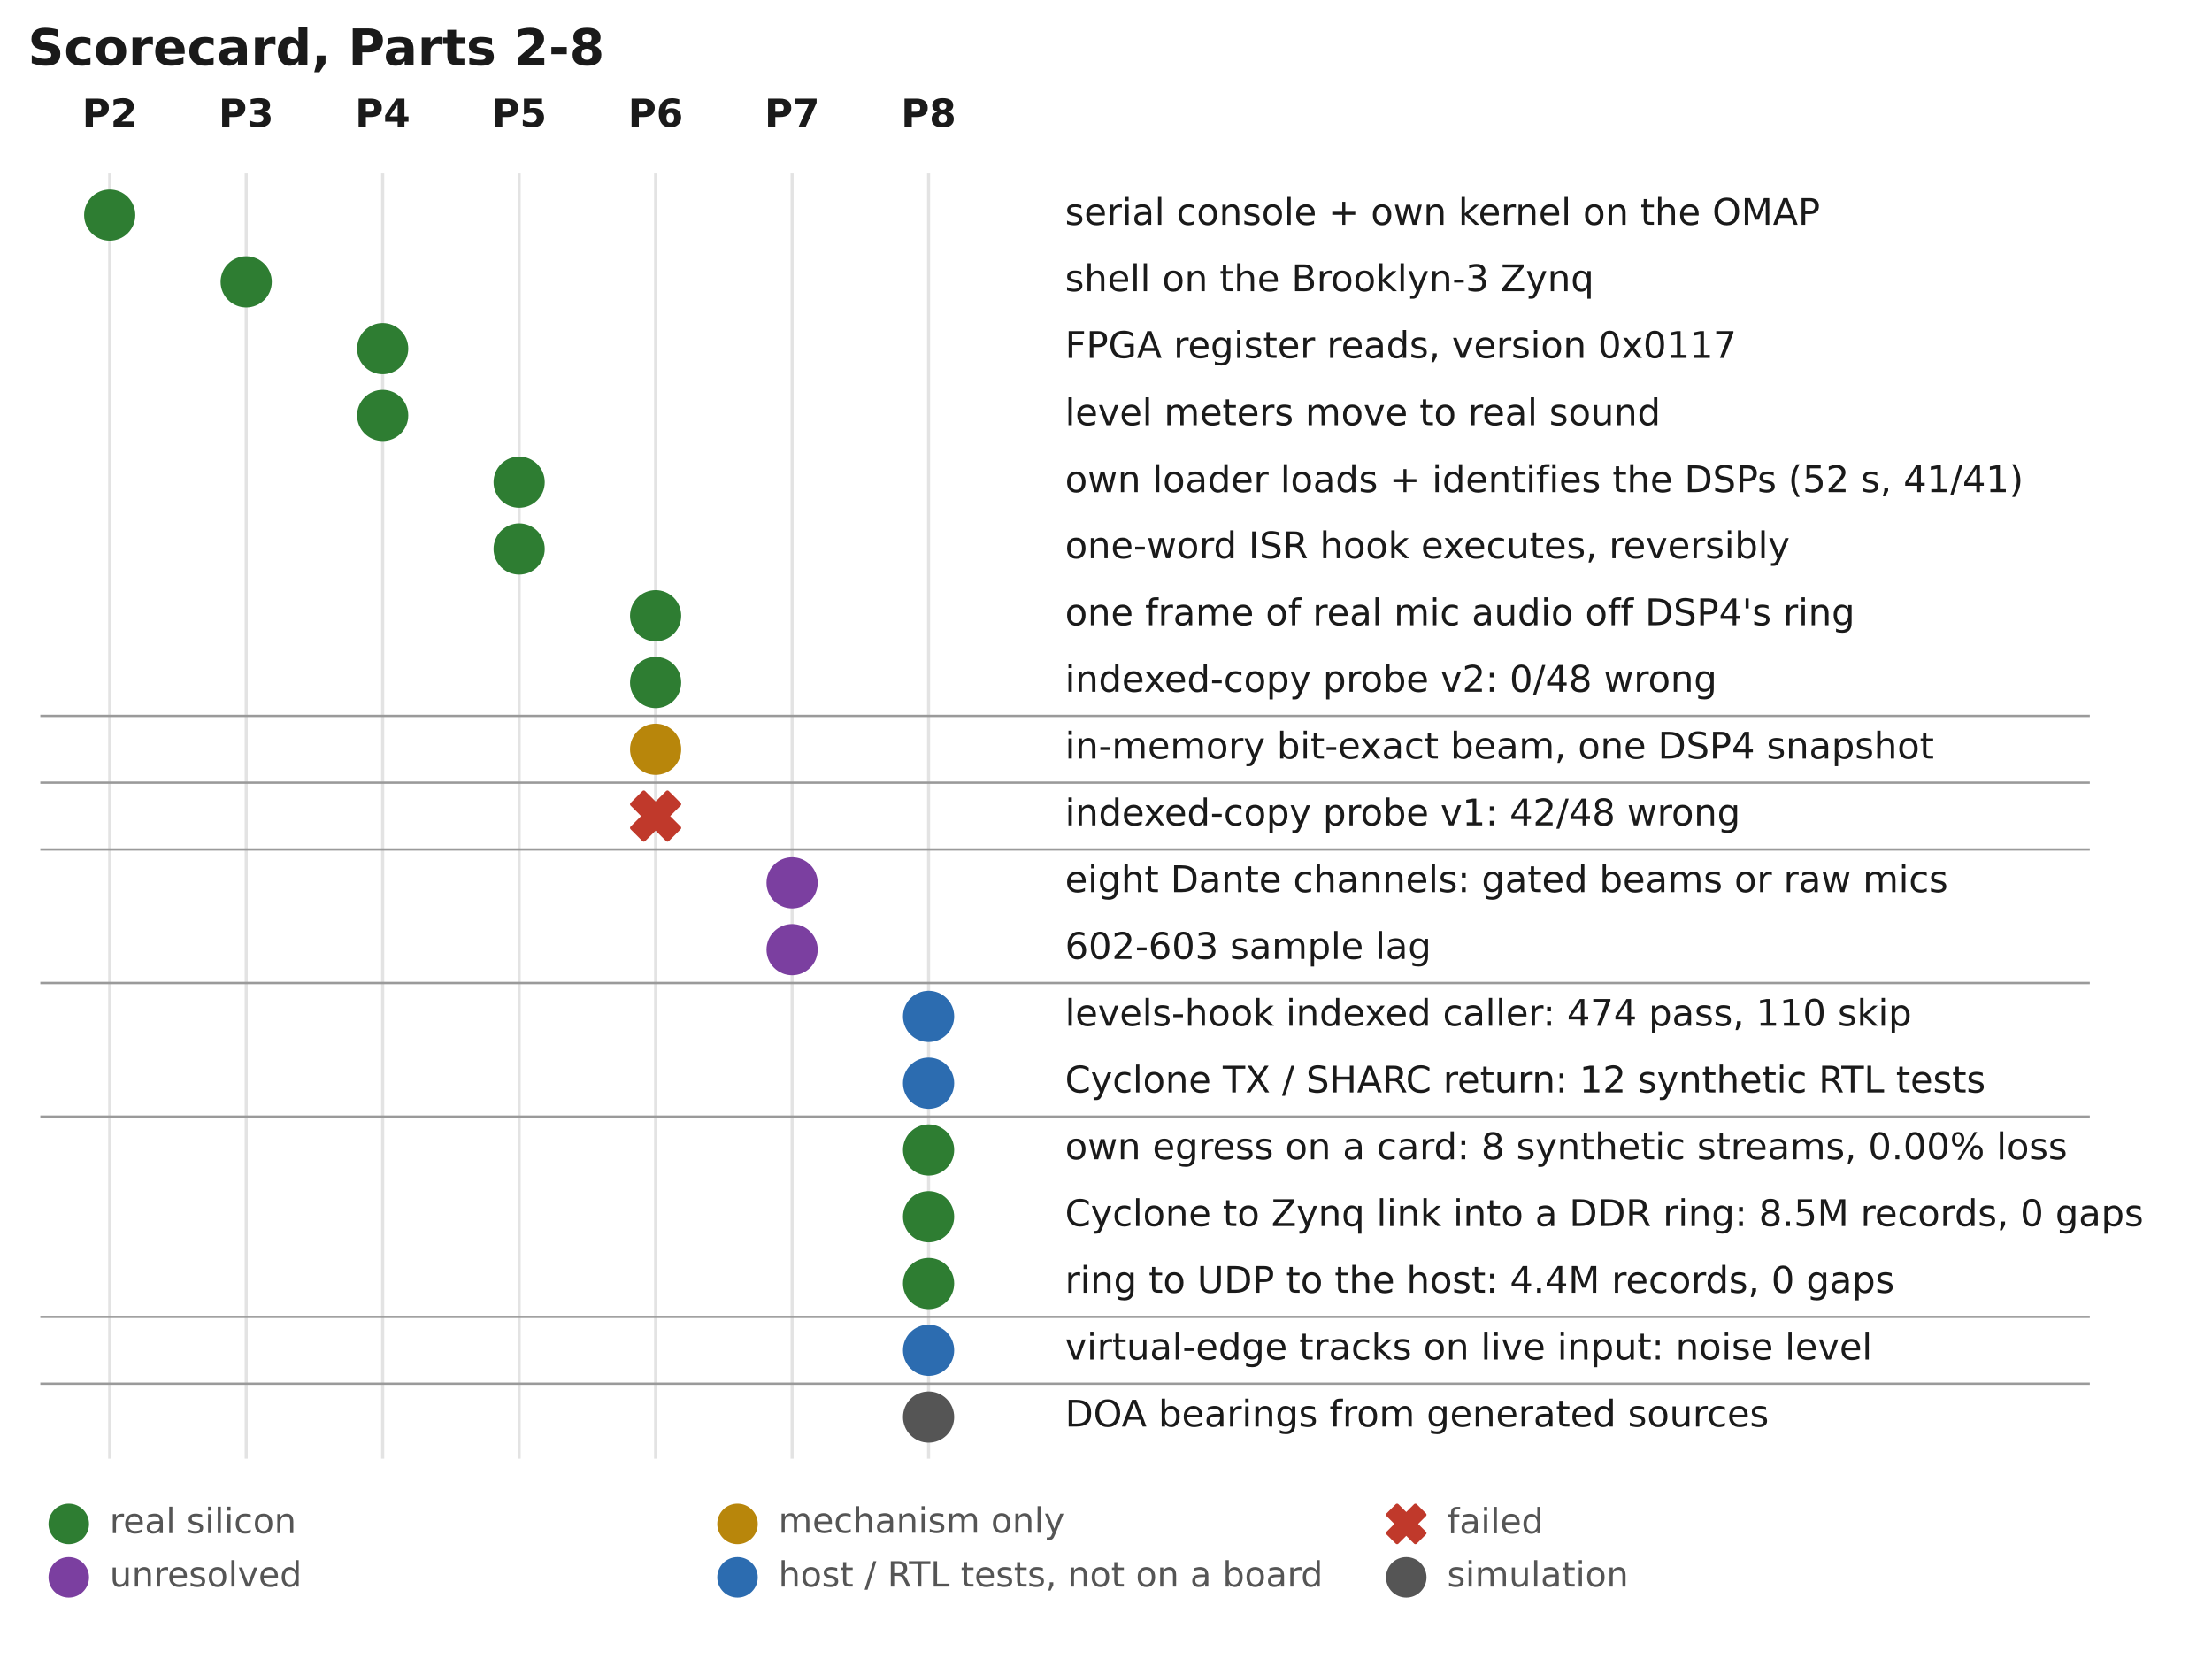
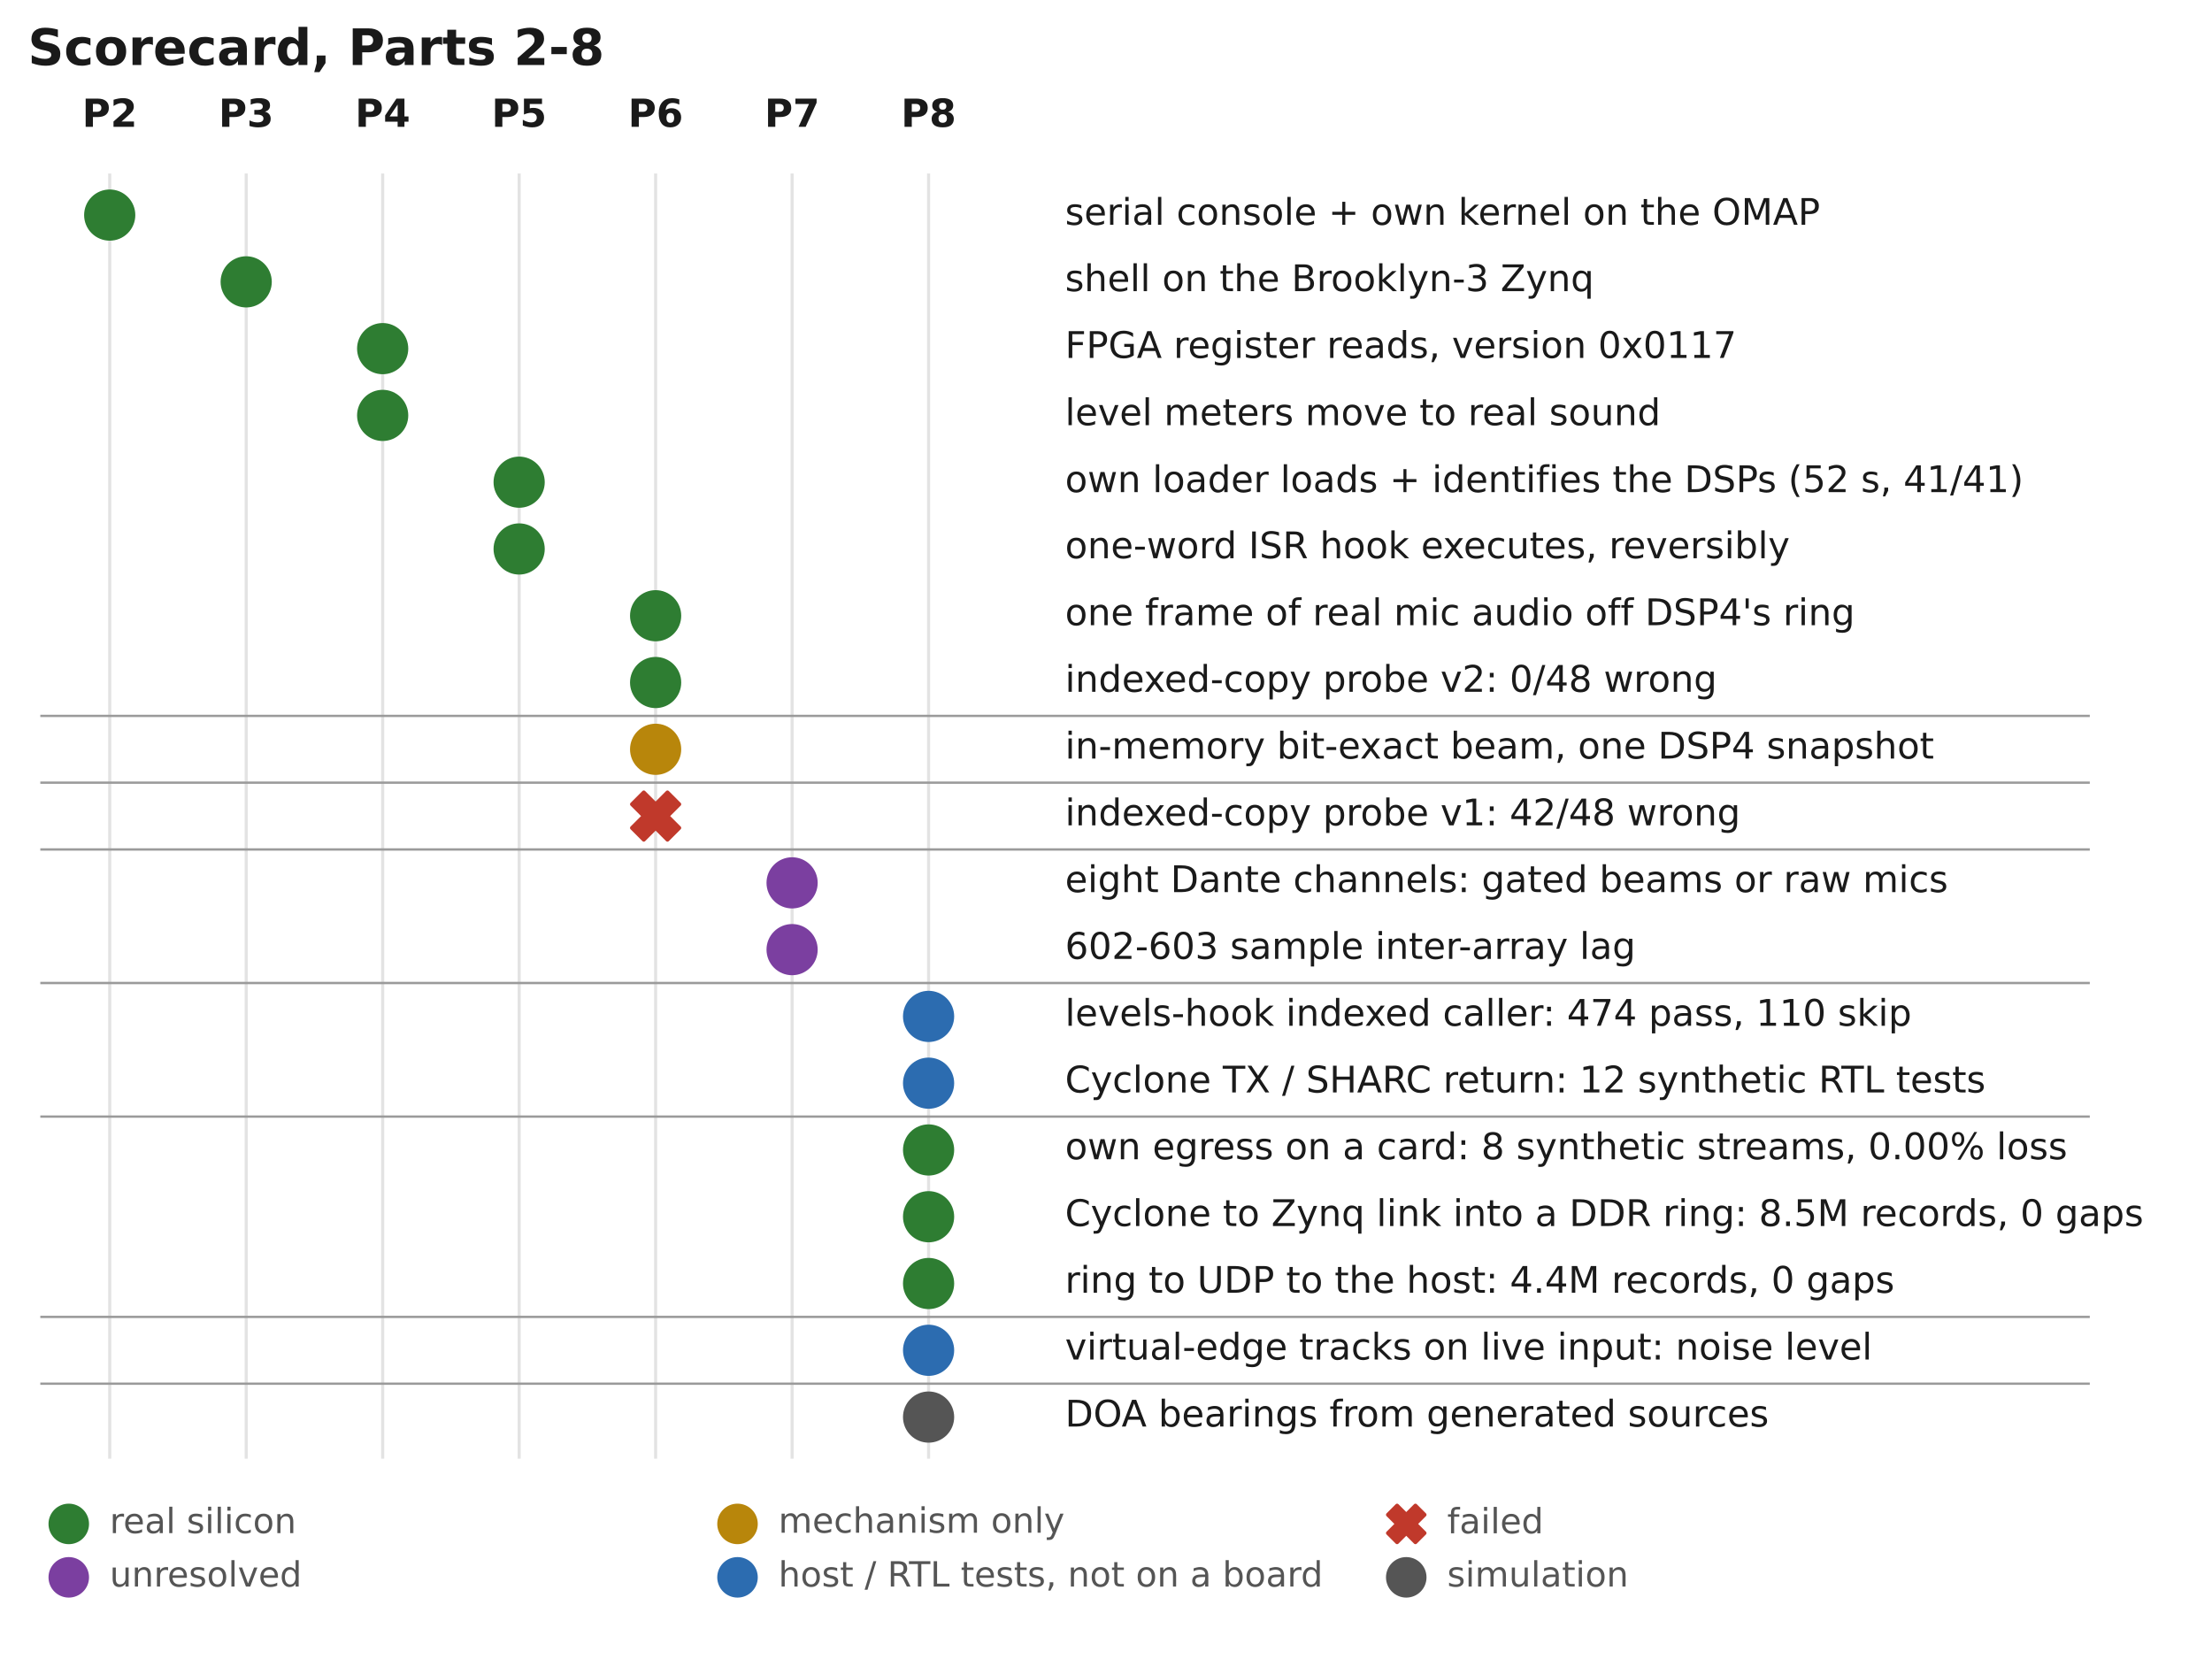
<svg xmlns="http://www.w3.org/2000/svg" xmlns:xlink="http://www.w3.org/1999/xlink" width="572.4pt" height="429.192pt" viewBox="0 0 572.4 429.192" version="1.1">
  <defs>
    <style type="text/css">*{stroke-linejoin: round; stroke-linecap: butt}</style>
  </defs>
  <g id="figure_1">
    <g id="patch_1">
      <path d="M 0 429.192  L 572.4 429.192  L 572.4 0  L 0 0  L 0 429.192  z " style="fill: none" />
    </g>
    <g id="axes_1">
      <g id="patch_2">
        <path d="M 7.2 421.992  L 565.2 421.992  L 565.2 22.824  L 7.2 22.824  L 7.2 421.992  z " style="fill: none" />
      </g>
      <g id="line2d_1">
        <path d="M 28.39 377.064  L 28.39 45.288  " clip-path="url(#pc7e7cf8e2f)" style="fill: none; stroke: #e3e3e3; stroke-width: 0.8; stroke-linecap: square" />
      </g>
      <g id="line2d_2">
        <path d="M 63.706 377.064  L 63.706 45.288  " clip-path="url(#pc7e7cf8e2f)" style="fill: none; stroke: #e3e3e3; stroke-width: 0.8; stroke-linecap: square" />
      </g>
      <g id="line2d_3">
        <path d="M 99.023 377.064  L 99.023 45.288  " clip-path="url(#pc7e7cf8e2f)" style="fill: none; stroke: #e3e3e3; stroke-width: 0.8; stroke-linecap: square" />
      </g>
      <g id="line2d_4">
        <path d="M 134.339 377.064  L 134.339 45.288  " clip-path="url(#pc7e7cf8e2f)" style="fill: none; stroke: #e3e3e3; stroke-width: 0.8; stroke-linecap: square" />
      </g>
      <g id="line2d_5">
        <path d="M 169.656 377.064  L 169.656 45.288  " clip-path="url(#pc7e7cf8e2f)" style="fill: none; stroke: #e3e3e3; stroke-width: 0.8; stroke-linecap: square" />
      </g>
      <g id="line2d_6">
        <path d="M 204.972 377.064  L 204.972 45.288  " clip-path="url(#pc7e7cf8e2f)" style="fill: none; stroke: #e3e3e3; stroke-width: 0.8; stroke-linecap: square" />
      </g>
      <g id="line2d_7">
        <path d="M 240.289 377.064  L 240.289 45.288  " clip-path="url(#pc7e7cf8e2f)" style="fill: none; stroke: #e3e3e3; stroke-width: 0.8; stroke-linecap: square" />
      </g>
      <g id="PathCollection_1">
        <defs>
          <path id="mc9d2493a47" d="M 0 4.743  C 1.258 4.743 2.465 4.244 3.354 3.354  C 4.244 2.465 4.743 1.258 4.743 0  C 4.743 -1.258 4.244 -2.465 3.354 -3.354  C 2.465 -4.244 1.258 -4.743 0 -4.743  C -1.258 -4.743 -2.465 -4.244 -3.354 -3.354  C -4.244 -2.465 -4.743 -1.258 -4.743 0  C -4.743 1.258 -4.244 2.465 -3.354 3.354  C -2.465 4.244 -1.258 4.743 0 4.743  z " style="stroke: #2e7d32" />
        </defs>
        <g clip-path="url(#pc7e7cf8e2f)">
          <use xlink:href="#mc9d2493a47" x="17.795" y="394.344" style="fill: #2e7d32; stroke: #2e7d32" />
        </g>
      </g>
      <g id="PathCollection_2">
        <defs>
          <path id="m1cb514ac28" d="M 0 4.743  C 1.258 4.743 2.465 4.244 3.354 3.354  C 4.244 2.465 4.743 1.258 4.743 0  C 4.743 -1.258 4.244 -2.465 3.354 -3.354  C 2.465 -4.244 1.258 -4.743 0 -4.743  C -1.258 -4.743 -2.465 -4.244 -3.354 -3.354  C -4.244 -2.465 -4.743 -1.258 -4.743 0  C -4.743 1.258 -4.244 2.465 -3.354 3.354  C -2.465 4.244 -1.258 4.743 0 4.743  z " style="stroke: #b8860b" />
        </defs>
        <g clip-path="url(#pc7e7cf8e2f)">
          <use xlink:href="#m1cb514ac28" x="190.846" y="394.344" style="fill: #b8860b; stroke: #b8860b" />
        </g>
      </g>
      <g id="PathCollection_3">
        <defs>
          <path id="m53b3fe078f" d="M -2.372 4.743  L 0 2.372  L 2.372 4.743  L 4.743 2.372  L 2.372 0  L 4.743 -2.372  L 2.372 -4.743  L 0 -2.372  L -2.372 -4.743  L -4.743 -2.372  L -2.372 0  L -4.743 2.372  z " style="stroke: #c0392b" />
        </defs>
        <g clip-path="url(#pc7e7cf8e2f)">
          <use xlink:href="#m53b3fe078f" x="363.896" y="394.344" style="fill: #c0392b; stroke: #c0392b" />
        </g>
      </g>
      <g id="PathCollection_4">
        <defs>
          <path id="m364eecca4b" d="M 0 4.743  C 1.258 4.743 2.465 4.244 3.354 3.354  C 4.244 2.465 4.743 1.258 4.743 0  C 4.743 -1.258 4.244 -2.465 3.354 -3.354  C 2.465 -4.244 1.258 -4.743 0 -4.743  C -1.258 -4.743 -2.465 -4.244 -3.354 -3.354  C -4.244 -2.465 -4.743 -1.258 -4.743 0  C -4.743 1.258 -4.244 2.465 -3.354 3.354  C -2.465 4.244 -1.258 4.743 0 4.743  z " style="stroke: #7b3fa0" />
        </defs>
        <g clip-path="url(#pc7e7cf8e2f)">
          <use xlink:href="#m364eecca4b" x="17.795" y="408.168" style="fill: #7b3fa0; stroke: #7b3fa0" />
        </g>
      </g>
      <g id="PathCollection_5">
        <defs>
          <path id="md5fc71c193" d="M 0 4.743  C 1.258 4.743 2.465 4.244 3.354 3.354  C 4.244 2.465 4.743 1.258 4.743 0  C 4.743 -1.258 4.244 -2.465 3.354 -3.354  C 2.465 -4.244 1.258 -4.743 0 -4.743  C -1.258 -4.743 -2.465 -4.244 -3.354 -3.354  C -4.244 -2.465 -4.743 -1.258 -4.743 0  C -4.743 1.258 -4.244 2.465 -3.354 3.354  C -2.465 4.244 -1.258 4.743 0 4.743  z " style="stroke: #2c6cb0" />
        </defs>
        <g clip-path="url(#pc7e7cf8e2f)">
          <use xlink:href="#md5fc71c193" x="190.846" y="408.168" style="fill: #2c6cb0; stroke: #2c6cb0" />
        </g>
      </g>
      <g id="PathCollection_6">
        <defs>
          <path id="m99fe38bdd0" d="M 0 4.743  C 1.258 4.743 2.465 4.244 3.354 3.354  C 4.244 2.465 4.743 1.258 4.743 0  C 4.743 -1.258 4.244 -2.465 3.354 -3.354  C 2.465 -4.244 1.258 -4.743 0 -4.743  C -1.258 -4.743 -2.465 -4.244 -3.354 -3.354  C -4.244 -2.465 -4.743 -1.258 -4.743 0  C -4.743 1.258 -4.244 2.465 -3.354 3.354  C -2.465 4.244 -1.258 4.743 0 4.743  z " style="stroke: #555555" />
        </defs>
        <g clip-path="url(#pc7e7cf8e2f)">
          <use xlink:href="#m99fe38bdd0" x="363.896" y="408.168" style="fill: #555555; stroke: #555555" />
        </g>
      </g>
      <g id="matplotlib.axis_1" />
      <g id="matplotlib.axis_2" />
      <g id="line2d_8">
        <path d="M 10.732 185.256  L 540.478 185.256  " clip-path="url(#pc7e7cf8e2f)" style="fill: none; stroke: #9a9a9a; stroke-width: 0.6; stroke-linecap: square" />
      </g>
      <g id="line2d_9">
        <path d="M 10.732 202.536  L 540.478 202.536  " clip-path="url(#pc7e7cf8e2f)" style="fill: none; stroke: #9a9a9a; stroke-width: 0.6; stroke-linecap: square" />
      </g>
      <g id="line2d_10">
        <path d="M 10.732 219.816  L 540.478 219.816  " clip-path="url(#pc7e7cf8e2f)" style="fill: none; stroke: #9a9a9a; stroke-width: 0.6; stroke-linecap: square" />
      </g>
      <g id="line2d_11">
        <path d="M 10.732 254.376  L 540.478 254.376  " clip-path="url(#pc7e7cf8e2f)" style="fill: none; stroke: #9a9a9a; stroke-width: 0.6; stroke-linecap: square" />
      </g>
      <g id="line2d_12">
        <path d="M 10.732 288.936  L 540.478 288.936  " clip-path="url(#pc7e7cf8e2f)" style="fill: none; stroke: #9a9a9a; stroke-width: 0.6; stroke-linecap: square" />
      </g>
      <g id="line2d_13">
        <path d="M 10.732 340.776  L 540.478 340.776  " clip-path="url(#pc7e7cf8e2f)" style="fill: none; stroke: #9a9a9a; stroke-width: 0.6; stroke-linecap: square" />
      </g>
      <g id="line2d_14">
        <path d="M 10.732 358.056  L 540.478 358.056  " clip-path="url(#pc7e7cf8e2f)" style="fill: none; stroke: #9a9a9a; stroke-width: 0.6; stroke-linecap: square" />
      </g>
      <g id="text_1">
        <text style="font-weight: 700; font-size: 10px; font-family: 'Segoe UI', 'DejaVu Sans', 'Arial', 'Bitstream Vera Sans', 'Computer Modern Sans Serif', 'Lucida Grande', 'Verdana', 'Geneva', 'Lucid', 'Helvetica', 'Avant Garde', sans-serif; text-anchor: middle; fill: #1a1a1a" x="28.39" y="32.816" transform="rotate(-0 28.38987 32.81557)">P2</text>
      </g>
      <g id="text_2">
        <text style="font-weight: 700; font-size: 10px; font-family: 'Segoe UI', 'DejaVu Sans', 'Arial', 'Bitstream Vera Sans', 'Computer Modern Sans Serif', 'Lucida Grande', 'Verdana', 'Geneva', 'Lucid', 'Helvetica', 'Avant Garde', sans-serif; text-anchor: middle; fill: #1a1a1a" x="63.706" y="32.816" transform="rotate(-0 63.70633 32.81557)">P3</text>
      </g>
      <g id="text_3">
        <text style="font-weight: 700; font-size: 10px; font-family: 'Segoe UI', 'DejaVu Sans', 'Arial', 'Bitstream Vera Sans', 'Computer Modern Sans Serif', 'Lucida Grande', 'Verdana', 'Geneva', 'Lucid', 'Helvetica', 'Avant Garde', sans-serif; text-anchor: middle; fill: #1a1a1a" x="99.023" y="32.816" transform="rotate(-0 99.02278 32.81557)">P4</text>
      </g>
      <g id="text_4">
        <text style="font-weight: 700; font-size: 10px; font-family: 'Segoe UI', 'DejaVu Sans', 'Arial', 'Bitstream Vera Sans', 'Computer Modern Sans Serif', 'Lucida Grande', 'Verdana', 'Geneva', 'Lucid', 'Helvetica', 'Avant Garde', sans-serif; text-anchor: middle; fill: #1a1a1a" x="134.339" y="32.816" transform="rotate(-0 134.3392 32.81557)">P5</text>
      </g>
      <g id="text_5">
        <text style="font-weight: 700; font-size: 10px; font-family: 'Segoe UI', 'DejaVu Sans', 'Arial', 'Bitstream Vera Sans', 'Computer Modern Sans Serif', 'Lucida Grande', 'Verdana', 'Geneva', 'Lucid', 'Helvetica', 'Avant Garde', sans-serif; text-anchor: middle; fill: #1a1a1a" x="169.656" y="32.816" transform="rotate(-0 169.6557 32.81557)">P6</text>
      </g>
      <g id="text_6">
        <text style="font-weight: 700; font-size: 10px; font-family: 'Segoe UI', 'DejaVu Sans', 'Arial', 'Bitstream Vera Sans', 'Computer Modern Sans Serif', 'Lucida Grande', 'Verdana', 'Geneva', 'Lucid', 'Helvetica', 'Avant Garde', sans-serif; text-anchor: middle; fill: #1a1a1a" x="204.972" y="32.816" transform="rotate(-0 204.9722 32.81557)">P7</text>
      </g>
      <g id="text_7">
        <text style="font-weight: 700; font-size: 10px; font-family: 'Segoe UI', 'DejaVu Sans', 'Arial', 'Bitstream Vera Sans', 'Computer Modern Sans Serif', 'Lucida Grande', 'Verdana', 'Geneva', 'Lucid', 'Helvetica', 'Avant Garde', sans-serif; text-anchor: middle; fill: #1a1a1a" x="240.289" y="32.816" transform="rotate(-0 240.2886 32.81557)">P8</text>
      </g>
      <g id="PathCollection_7">
        <defs>
          <path id="mb2dddc5300" d="M 0 6.124  C 1.624 6.124 3.182 5.478 4.33 4.33  C 5.478 3.182 6.124 1.624 6.124 0  C 6.124 -1.624 5.478 -3.182 4.33 -4.33  C 3.182 -5.478 1.624 -6.124 0 -6.124  C -1.624 -6.124 -3.182 -5.478 -4.33 -4.33  C -5.478 -3.182 -6.124 -1.624 -6.124 0  C -6.124 1.624 -5.478 3.182 -4.33 4.33  C -3.182 5.478 -1.624 6.124 0 6.124  z " style="stroke: #2e7d32" />
        </defs>
        <g clip-path="url(#pc7e7cf8e2f)">
          <use xlink:href="#mb2dddc5300" x="28.39" y="55.656" style="fill: #2e7d32; stroke: #2e7d32" />
        </g>
      </g>
      <g id="text_8">
        <text style="font-size: 9.5px; font-family: 'Segoe UI', 'DejaVu Sans', 'Arial', 'Bitstream Vera Sans', 'Computer Modern Sans Serif', 'Lucida Grande', 'Verdana', 'Geneva', 'Lucid', 'Helvetica', 'Avant Garde', sans-serif; text-anchor: start; fill: #1a1a1a" x="275.605" y="58.173" transform="rotate(-0 275.6051 58.17291)">serial console + own kernel on the OMAP</text>
      </g>
      <g id="PathCollection_8">
        <g clip-path="url(#pc7e7cf8e2f)">
          <use xlink:href="#mb2dddc5300" x="63.706" y="72.936" style="fill: #2e7d32; stroke: #2e7d32" />
        </g>
      </g>
      <g id="text_9">
        <text style="font-size: 9.5px; font-family: 'Segoe UI', 'DejaVu Sans', 'Arial', 'Bitstream Vera Sans', 'Computer Modern Sans Serif', 'Lucida Grande', 'Verdana', 'Geneva', 'Lucid', 'Helvetica', 'Avant Garde', sans-serif; text-anchor: start; fill: #1a1a1a" x="275.605" y="75.335" transform="rotate(-0 275.6051 75.33481)">shell on the Brooklyn-3 Zynq</text>
      </g>
      <g id="PathCollection_9">
        <g clip-path="url(#pc7e7cf8e2f)">
          <use xlink:href="#mb2dddc5300" x="99.023" y="90.216" style="fill: #2e7d32; stroke: #2e7d32" />
        </g>
      </g>
      <g id="text_10">
        <text style="font-size: 9.5px; font-family: 'Segoe UI', 'DejaVu Sans', 'Arial', 'Bitstream Vera Sans', 'Computer Modern Sans Serif', 'Lucida Grande', 'Verdana', 'Geneva', 'Lucid', 'Helvetica', 'Avant Garde', sans-serif; text-anchor: start; fill: #1a1a1a" x="275.605" y="92.615" transform="rotate(-0 275.6051 92.61481)">FPGA register reads, version 0x0117</text>
      </g>
      <g id="PathCollection_10">
        <g clip-path="url(#pc7e7cf8e2f)">
          <use xlink:href="#mb2dddc5300" x="99.023" y="107.496" style="fill: #2e7d32; stroke: #2e7d32" />
        </g>
      </g>
      <g id="text_11">
        <text style="font-size: 9.5px; font-family: 'Segoe UI', 'DejaVu Sans', 'Arial', 'Bitstream Vera Sans', 'Computer Modern Sans Serif', 'Lucida Grande', 'Verdana', 'Geneva', 'Lucid', 'Helvetica', 'Avant Garde', sans-serif; text-anchor: start; fill: #1a1a1a" x="275.605" y="110.013" transform="rotate(-0 275.6051 110.0129)">level meters move to real sound</text>
      </g>
      <g id="PathCollection_11">
        <g clip-path="url(#pc7e7cf8e2f)">
          <use xlink:href="#mb2dddc5300" x="134.339" y="124.776" style="fill: #2e7d32; stroke: #2e7d32" />
        </g>
      </g>
      <g id="text_12">
        <text style="font-size: 9.5px; font-family: 'Segoe UI', 'DejaVu Sans', 'Arial', 'Bitstream Vera Sans', 'Computer Modern Sans Serif', 'Lucida Grande', 'Verdana', 'Geneva', 'Lucid', 'Helvetica', 'Avant Garde', sans-serif; text-anchor: start; fill: #1a1a1a" x="275.605" y="127.343" transform="rotate(-0 275.6051 127.3434)">own loader loads + identifies the DSPs (52 s, 41/41)</text>
      </g>
      <g id="PathCollection_12">
        <g clip-path="url(#pc7e7cf8e2f)">
          <use xlink:href="#mb2dddc5300" x="134.339" y="142.056" style="fill: #2e7d32; stroke: #2e7d32" />
        </g>
      </g>
      <g id="text_13">
        <text style="font-size: 9.5px; font-family: 'Segoe UI', 'DejaVu Sans', 'Arial', 'Bitstream Vera Sans', 'Computer Modern Sans Serif', 'Lucida Grande', 'Verdana', 'Geneva', 'Lucid', 'Helvetica', 'Avant Garde', sans-serif; text-anchor: start; fill: #1a1a1a" x="275.605" y="144.455" transform="rotate(-0 275.6051 144.4548)">one-word ISR hook executes, reversibly</text>
      </g>
      <g id="PathCollection_13">
        <g clip-path="url(#pc7e7cf8e2f)">
          <use xlink:href="#mb2dddc5300" x="169.656" y="159.336" style="fill: #2e7d32; stroke: #2e7d32" />
        </g>
      </g>
      <g id="text_14">
        <text style="font-size: 9.5px; font-family: 'Segoe UI', 'DejaVu Sans', 'Arial', 'Bitstream Vera Sans', 'Computer Modern Sans Serif', 'Lucida Grande', 'Verdana', 'Geneva', 'Lucid', 'Helvetica', 'Avant Garde', sans-serif; text-anchor: start; fill: #1a1a1a" x="275.605" y="161.785" transform="rotate(-0 275.6051 161.7853)">one frame of real mic audio off DSP4's ring</text>
      </g>
      <g id="PathCollection_14">
        <g clip-path="url(#pc7e7cf8e2f)">
          <use xlink:href="#mb2dddc5300" x="169.656" y="176.616" style="fill: #2e7d32; stroke: #2e7d32" />
        </g>
      </g>
      <g id="text_15">
        <text style="font-size: 9.5px; font-family: 'Segoe UI', 'DejaVu Sans', 'Arial', 'Bitstream Vera Sans', 'Computer Modern Sans Serif', 'Lucida Grande', 'Verdana', 'Geneva', 'Lucid', 'Helvetica', 'Avant Garde', sans-serif; text-anchor: start; fill: #1a1a1a" x="275.605" y="179.015" transform="rotate(-0 275.6051 179.0148)">indexed-copy probe v2: 0/48 wrong</text>
      </g>
      <g id="PathCollection_15">
        <defs>
          <path id="mcca7ef2679" d="M 0 6.124  C 1.624 6.124 3.182 5.478 4.33 4.33  C 5.478 3.182 6.124 1.624 6.124 0  C 6.124 -1.624 5.478 -3.182 4.33 -4.33  C 3.182 -5.478 1.624 -6.124 0 -6.124  C -1.624 -6.124 -3.182 -5.478 -4.33 -4.33  C -5.478 -3.182 -6.124 -1.624 -6.124 0  C -6.124 1.624 -5.478 3.182 -4.33 4.33  C -3.182 5.478 -1.624 6.124 0 6.124  z " style="stroke: #b8860b" />
        </defs>
        <g clip-path="url(#pc7e7cf8e2f)">
          <use xlink:href="#mcca7ef2679" x="169.656" y="193.896" style="fill: #b8860b; stroke: #b8860b" />
        </g>
      </g>
      <g id="text_16">
        <text style="font-size: 9.5px; font-family: 'Segoe UI', 'DejaVu Sans', 'Arial', 'Bitstream Vera Sans', 'Computer Modern Sans Serif', 'Lucida Grande', 'Verdana', 'Geneva', 'Lucid', 'Helvetica', 'Avant Garde', sans-serif; text-anchor: start; fill: #1a1a1a" x="275.605" y="196.295" transform="rotate(-0 275.6051 196.2948)">in-memory bit-exact beam, one DSP4 snapshot</text>
      </g>
      <g id="PathCollection_16">
        <defs>
          <path id="m9db9008fd0" d="M -3.062 6.124  L 0 3.062  L 3.062 6.124  L 6.124 3.062  L 3.062 0  L 6.124 -3.062  L 3.062 -6.124  L 0 -3.062  L -3.062 -6.124  L -6.124 -3.062  L -3.062 0  L -6.124 3.062  z " style="stroke: #c0392b" />
        </defs>
        <g clip-path="url(#pc7e7cf8e2f)">
          <use xlink:href="#m9db9008fd0" x="169.656" y="211.176" style="fill: #c0392b; stroke: #c0392b" />
        </g>
      </g>
      <g id="text_17">
        <text style="font-size: 9.5px; font-family: 'Segoe UI', 'DejaVu Sans', 'Arial', 'Bitstream Vera Sans', 'Computer Modern Sans Serif', 'Lucida Grande', 'Verdana', 'Geneva', 'Lucid', 'Helvetica', 'Avant Garde', sans-serif; text-anchor: start; fill: #1a1a1a" x="275.605" y="213.575" transform="rotate(-0 275.6051 213.5748)">indexed-copy probe v1: 42/48 wrong</text>
      </g>
      <g id="PathCollection_17">
        <defs>
          <path id="m80fdf93d2d" d="M 0 6.124  C 1.624 6.124 3.182 5.478 4.33 4.33  C 5.478 3.182 6.124 1.624 6.124 0  C 6.124 -1.624 5.478 -3.182 4.33 -4.33  C 3.182 -5.478 1.624 -6.124 0 -6.124  C -1.624 -6.124 -3.182 -5.478 -4.33 -4.33  C -5.478 -3.182 -6.124 -1.624 -6.124 0  C -6.124 1.624 -5.478 3.182 -4.33 4.33  C -3.182 5.478 -1.624 6.124 0 6.124  z " style="stroke: #7b3fa0" />
        </defs>
        <g clip-path="url(#pc7e7cf8e2f)">
          <use xlink:href="#m80fdf93d2d" x="204.972" y="228.456" style="fill: #7b3fa0; stroke: #7b3fa0" />
        </g>
      </g>
      <g id="text_18">
        <text style="font-size: 9.5px; font-family: 'Segoe UI', 'DejaVu Sans', 'Arial', 'Bitstream Vera Sans', 'Computer Modern Sans Serif', 'Lucida Grande', 'Verdana', 'Geneva', 'Lucid', 'Helvetica', 'Avant Garde', sans-serif; text-anchor: start; fill: #1a1a1a" x="275.605" y="230.855" transform="rotate(-0 275.6051 230.8548)">eight Dante channels: gated beams or raw mics</text>
      </g>
      <g id="PathCollection_18">
        <g clip-path="url(#pc7e7cf8e2f)">
          <use xlink:href="#m80fdf93d2d" x="204.972" y="245.736" style="fill: #7b3fa0; stroke: #7b3fa0" />
        </g>
      </g>
      <g id="text_19">
-         <text style="font-size: 9.5px; font-family: 'Segoe UI', 'DejaVu Sans', 'Arial', 'Bitstream Vera Sans', 'Computer Modern Sans Serif', 'Lucida Grande', 'Verdana', 'Geneva', 'Lucid', 'Helvetica', 'Avant Garde', sans-serif; text-anchor: start; fill: #1a1a1a" x="275.605" y="248.135" transform="rotate(-0 275.6051 248.1348)">602-603 sample lag</text>
+         <text style="font-size: 9.5px; font-family: 'Segoe UI', 'DejaVu Sans', 'Arial', 'Bitstream Vera Sans', 'Computer Modern Sans Serif', 'Lucida Grande', 'Verdana', 'Geneva', 'Lucid', 'Helvetica', 'Avant Garde', sans-serif; text-anchor: start; fill: #1a1a1a" x="275.605" y="248.135" transform="rotate(-0 275.6051 248.1348)">602-603 sample inter-array lag</text>
      </g>
      <g id="PathCollection_19">
        <defs>
          <path id="m8b8fcdf095" d="M 0 6.124  C 1.624 6.124 3.182 5.478 4.33 4.33  C 5.478 3.182 6.124 1.624 6.124 0  C 6.124 -1.624 5.478 -3.182 4.33 -4.33  C 3.182 -5.478 1.624 -6.124 0 -6.124  C -1.624 -6.124 -3.182 -5.478 -4.33 -4.33  C -5.478 -3.182 -6.124 -1.624 -6.124 0  C -6.124 1.624 -5.478 3.182 -4.33 4.33  C -3.182 5.478 -1.624 6.124 0 6.124  z " style="stroke: #2c6cb0" />
        </defs>
        <g clip-path="url(#pc7e7cf8e2f)">
          <use xlink:href="#m8b8fcdf095" x="240.289" y="263.016" style="fill: #2c6cb0; stroke: #2c6cb0" />
        </g>
      </g>
      <g id="text_20">
        <text style="font-size: 9.5px; font-family: 'Segoe UI', 'DejaVu Sans', 'Arial', 'Bitstream Vera Sans', 'Computer Modern Sans Serif', 'Lucida Grande', 'Verdana', 'Geneva', 'Lucid', 'Helvetica', 'Avant Garde', sans-serif; text-anchor: start; fill: #1a1a1a" x="275.605" y="265.44" transform="rotate(-0 275.6051 265.44)">levels-hook indexed caller: 474 pass, 110 skip</text>
      </g>
      <g id="PathCollection_20">
        <g clip-path="url(#pc7e7cf8e2f)">
          <use xlink:href="#m8b8fcdf095" x="240.289" y="280.296" style="fill: #2c6cb0; stroke: #2c6cb0" />
        </g>
      </g>
      <g id="text_21">
        <text style="font-size: 9.5px; font-family: 'Segoe UI', 'DejaVu Sans', 'Arial', 'Bitstream Vera Sans', 'Computer Modern Sans Serif', 'Lucida Grande', 'Verdana', 'Geneva', 'Lucid', 'Helvetica', 'Avant Garde', sans-serif; text-anchor: start; fill: #1a1a1a" x="275.605" y="282.695" transform="rotate(-0 275.6051 282.6948)">Cyclone TX / SHARC return: 12 synthetic RTL tests</text>
      </g>
      <g id="PathCollection_21">
        <g clip-path="url(#pc7e7cf8e2f)">
          <use xlink:href="#mb2dddc5300" x="240.289" y="297.576" style="fill: #2e7d32; stroke: #2e7d32" />
        </g>
      </g>
      <g id="text_22">
        <text style="font-size: 9.5px; font-family: 'Segoe UI', 'DejaVu Sans', 'Arial', 'Bitstream Vera Sans', 'Computer Modern Sans Serif', 'Lucida Grande', 'Verdana', 'Geneva', 'Lucid', 'Helvetica', 'Avant Garde', sans-serif; text-anchor: start; fill: #1a1a1a" x="275.605" y="299.975" transform="rotate(-0 275.6051 299.9748)">own egress on a card: 8 synthetic streams, 0.00% loss</text>
      </g>
      <g id="PathCollection_22">
        <g clip-path="url(#pc7e7cf8e2f)">
          <use xlink:href="#mb2dddc5300" x="240.289" y="314.856" style="fill: #2e7d32; stroke: #2e7d32" />
        </g>
      </g>
      <g id="text_23">
        <text style="font-size: 9.5px; font-family: 'Segoe UI', 'DejaVu Sans', 'Arial', 'Bitstream Vera Sans', 'Computer Modern Sans Serif', 'Lucida Grande', 'Verdana', 'Geneva', 'Lucid', 'Helvetica', 'Avant Garde', sans-serif; text-anchor: start; fill: #1a1a1a" x="275.605" y="317.255" transform="rotate(-0 275.6051 317.2548)">Cyclone to Zynq link into a DDR ring: 8.5M records, 0 gaps</text>
      </g>
      <g id="PathCollection_23">
        <g clip-path="url(#pc7e7cf8e2f)">
          <use xlink:href="#mb2dddc5300" x="240.289" y="332.136" style="fill: #2e7d32; stroke: #2e7d32" />
        </g>
      </g>
      <g id="text_24">
        <text style="font-size: 9.5px; font-family: 'Segoe UI', 'DejaVu Sans', 'Arial', 'Bitstream Vera Sans', 'Computer Modern Sans Serif', 'Lucida Grande', 'Verdana', 'Geneva', 'Lucid', 'Helvetica', 'Avant Garde', sans-serif; text-anchor: start; fill: #1a1a1a" x="275.605" y="334.535" transform="rotate(-0 275.6051 334.5348)">ring to UDP to the host: 4.4M records, 0 gaps</text>
      </g>
      <g id="PathCollection_24">
        <g clip-path="url(#pc7e7cf8e2f)">
          <use xlink:href="#m8b8fcdf095" x="240.289" y="349.416" style="fill: #2c6cb0; stroke: #2c6cb0" />
        </g>
      </g>
      <g id="text_25">
        <text style="font-size: 9.5px; font-family: 'Segoe UI', 'DejaVu Sans', 'Arial', 'Bitstream Vera Sans', 'Computer Modern Sans Serif', 'Lucida Grande', 'Verdana', 'Geneva', 'Lucid', 'Helvetica', 'Avant Garde', sans-serif; text-anchor: start; fill: #1a1a1a" x="275.605" y="351.815" transform="rotate(-0 275.6051 351.8148)">virtual-edge tracks on live input: noise level</text>
      </g>
      <g id="PathCollection_25">
        <defs>
          <path id="mfb2375f81b" d="M 0 6.124  C 1.624 6.124 3.182 5.478 4.33 4.33  C 5.478 3.182 6.124 1.624 6.124 0  C 6.124 -1.624 5.478 -3.182 4.33 -4.33  C 3.182 -5.478 1.624 -6.124 0 -6.124  C -1.624 -6.124 -3.182 -5.478 -4.33 -4.33  C -5.478 -3.182 -6.124 -1.624 -6.124 0  C -6.124 1.624 -5.478 3.182 -4.33 4.33  C -3.182 5.478 -1.624 6.124 0 6.124  z " style="stroke: #555555" />
        </defs>
        <g clip-path="url(#pc7e7cf8e2f)">
          <use xlink:href="#mfb2375f81b" x="240.289" y="366.696" style="fill: #555555; stroke: #555555" />
        </g>
      </g>
      <g id="text_26">
        <text style="font-size: 9.5px; font-family: 'Segoe UI', 'DejaVu Sans', 'Arial', 'Bitstream Vera Sans', 'Computer Modern Sans Serif', 'Lucida Grande', 'Verdana', 'Geneva', 'Lucid', 'Helvetica', 'Avant Garde', sans-serif; text-anchor: start; fill: #1a1a1a" x="275.605" y="369.145" transform="rotate(-0 275.6051 369.1453)">DOA bearings from generated sources</text>
      </g>
      <g id="text_27">
        <text style="font-size: 9px; font-family: 'Segoe UI', 'DejaVu Sans', 'Arial', 'Bitstream Vera Sans', 'Computer Modern Sans Serif', 'Lucida Grande', 'Verdana', 'Geneva', 'Lucid', 'Helvetica', 'Avant Garde', sans-serif; text-anchor: start; fill: #555555" x="28.39" y="396.728" transform="rotate(-0 28.38987 396.7284)">real silicon</text>
      </g>
      <g id="text_28">
        <text style="font-size: 9px; font-family: 'Segoe UI', 'DejaVu Sans', 'Arial', 'Bitstream Vera Sans', 'Computer Modern Sans Serif', 'Lucida Grande', 'Verdana', 'Geneva', 'Lucid', 'Helvetica', 'Avant Garde', sans-serif; text-anchor: start; fill: #555555" x="201.441" y="396.617" transform="rotate(-0 201.4405 396.6166)">mechanism only</text>
      </g>
      <g id="text_29">
        <text style="font-size: 9px; font-family: 'Segoe UI', 'DejaVu Sans', 'Arial', 'Bitstream Vera Sans', 'Computer Modern Sans Serif', 'Lucida Grande', 'Verdana', 'Geneva', 'Lucid', 'Helvetica', 'Avant Garde', sans-serif; text-anchor: start; fill: #555555" x="374.491" y="396.776" transform="rotate(-0 374.4911 396.7763)">failed</text>
      </g>
      <g id="text_30">
        <text style="font-size: 9px; font-family: 'Segoe UI', 'DejaVu Sans', 'Arial', 'Bitstream Vera Sans', 'Computer Modern Sans Serif', 'Lucida Grande', 'Verdana', 'Geneva', 'Lucid', 'Helvetica', 'Avant Garde', sans-serif; text-anchor: start; fill: #555555" x="28.39" y="410.552" transform="rotate(-0 28.38987 410.5524)">unresolved</text>
      </g>
      <g id="text_31">
        <text style="font-size: 9px; font-family: 'Segoe UI', 'DejaVu Sans', 'Arial', 'Bitstream Vera Sans', 'Computer Modern Sans Serif', 'Lucida Grande', 'Verdana', 'Geneva', 'Lucid', 'Helvetica', 'Avant Garde', sans-serif; text-anchor: start; fill: #555555" x="201.441" y="410.552" transform="rotate(-0 201.4405 410.5524)">host / RTL tests, not on a board</text>
      </g>
      <g id="text_32">
        <text style="font-size: 9px; font-family: 'Segoe UI', 'DejaVu Sans', 'Arial', 'Bitstream Vera Sans', 'Computer Modern Sans Serif', 'Lucida Grande', 'Verdana', 'Geneva', 'Lucid', 'Helvetica', 'Avant Garde', sans-serif; text-anchor: start; fill: #555555" x="374.491" y="410.552" transform="rotate(-0 374.4911 410.5524)">simulation</text>
      </g>
      <g id="text_33">
        <text style="font-weight: 600; font-size: 13px; font-family: 'Segoe UI', 'DejaVu Sans', 'Arial', 'Bitstream Vera Sans', 'Computer Modern Sans Serif', 'Lucida Grande', 'Verdana', 'Geneva', 'Lucid', 'Helvetica', 'Avant Garde', sans-serif; text-anchor: start; fill: #1a1a1a" x="7.2" y="16.824" transform="rotate(-0 7.2 16.82406)">Scorecard, Parts 2-8</text>
      </g>
    </g>
  </g>
  <defs>
    <clipPath id="pc7e7cf8e2f">
      <rect x="7.2" y="22.824" width="558" height="399.168" />
    </clipPath>
  </defs>
</svg>
